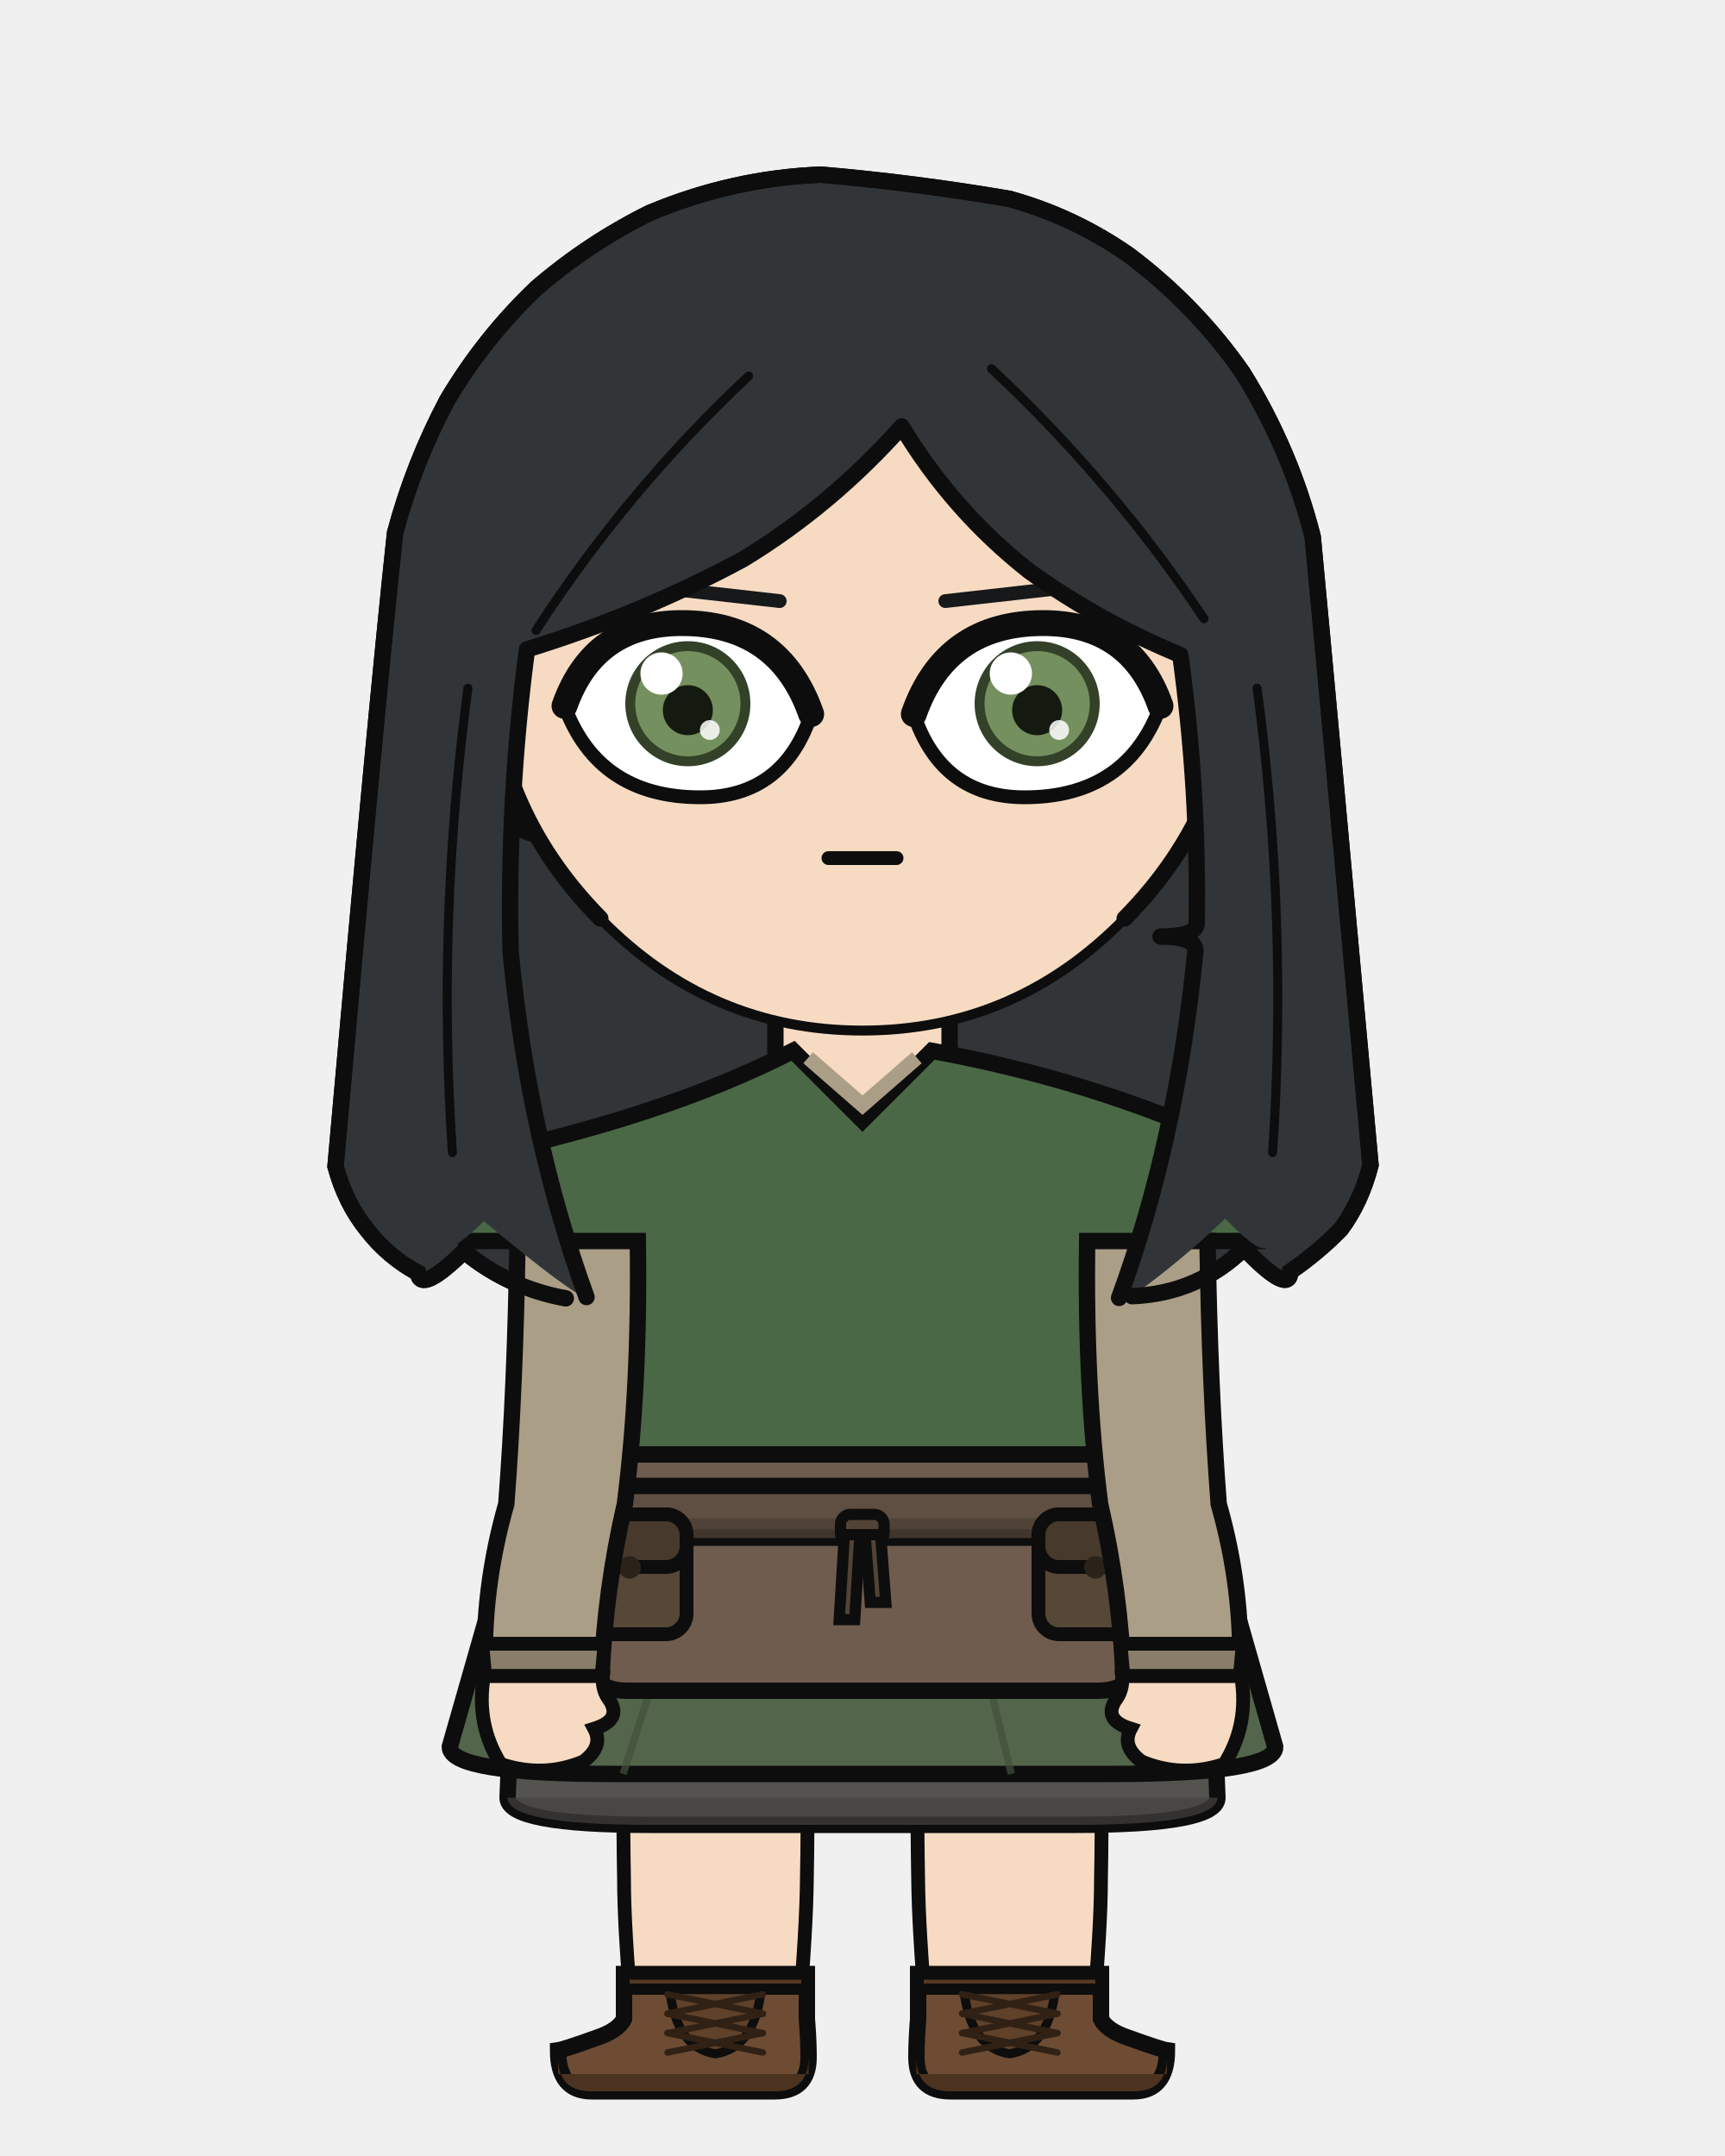
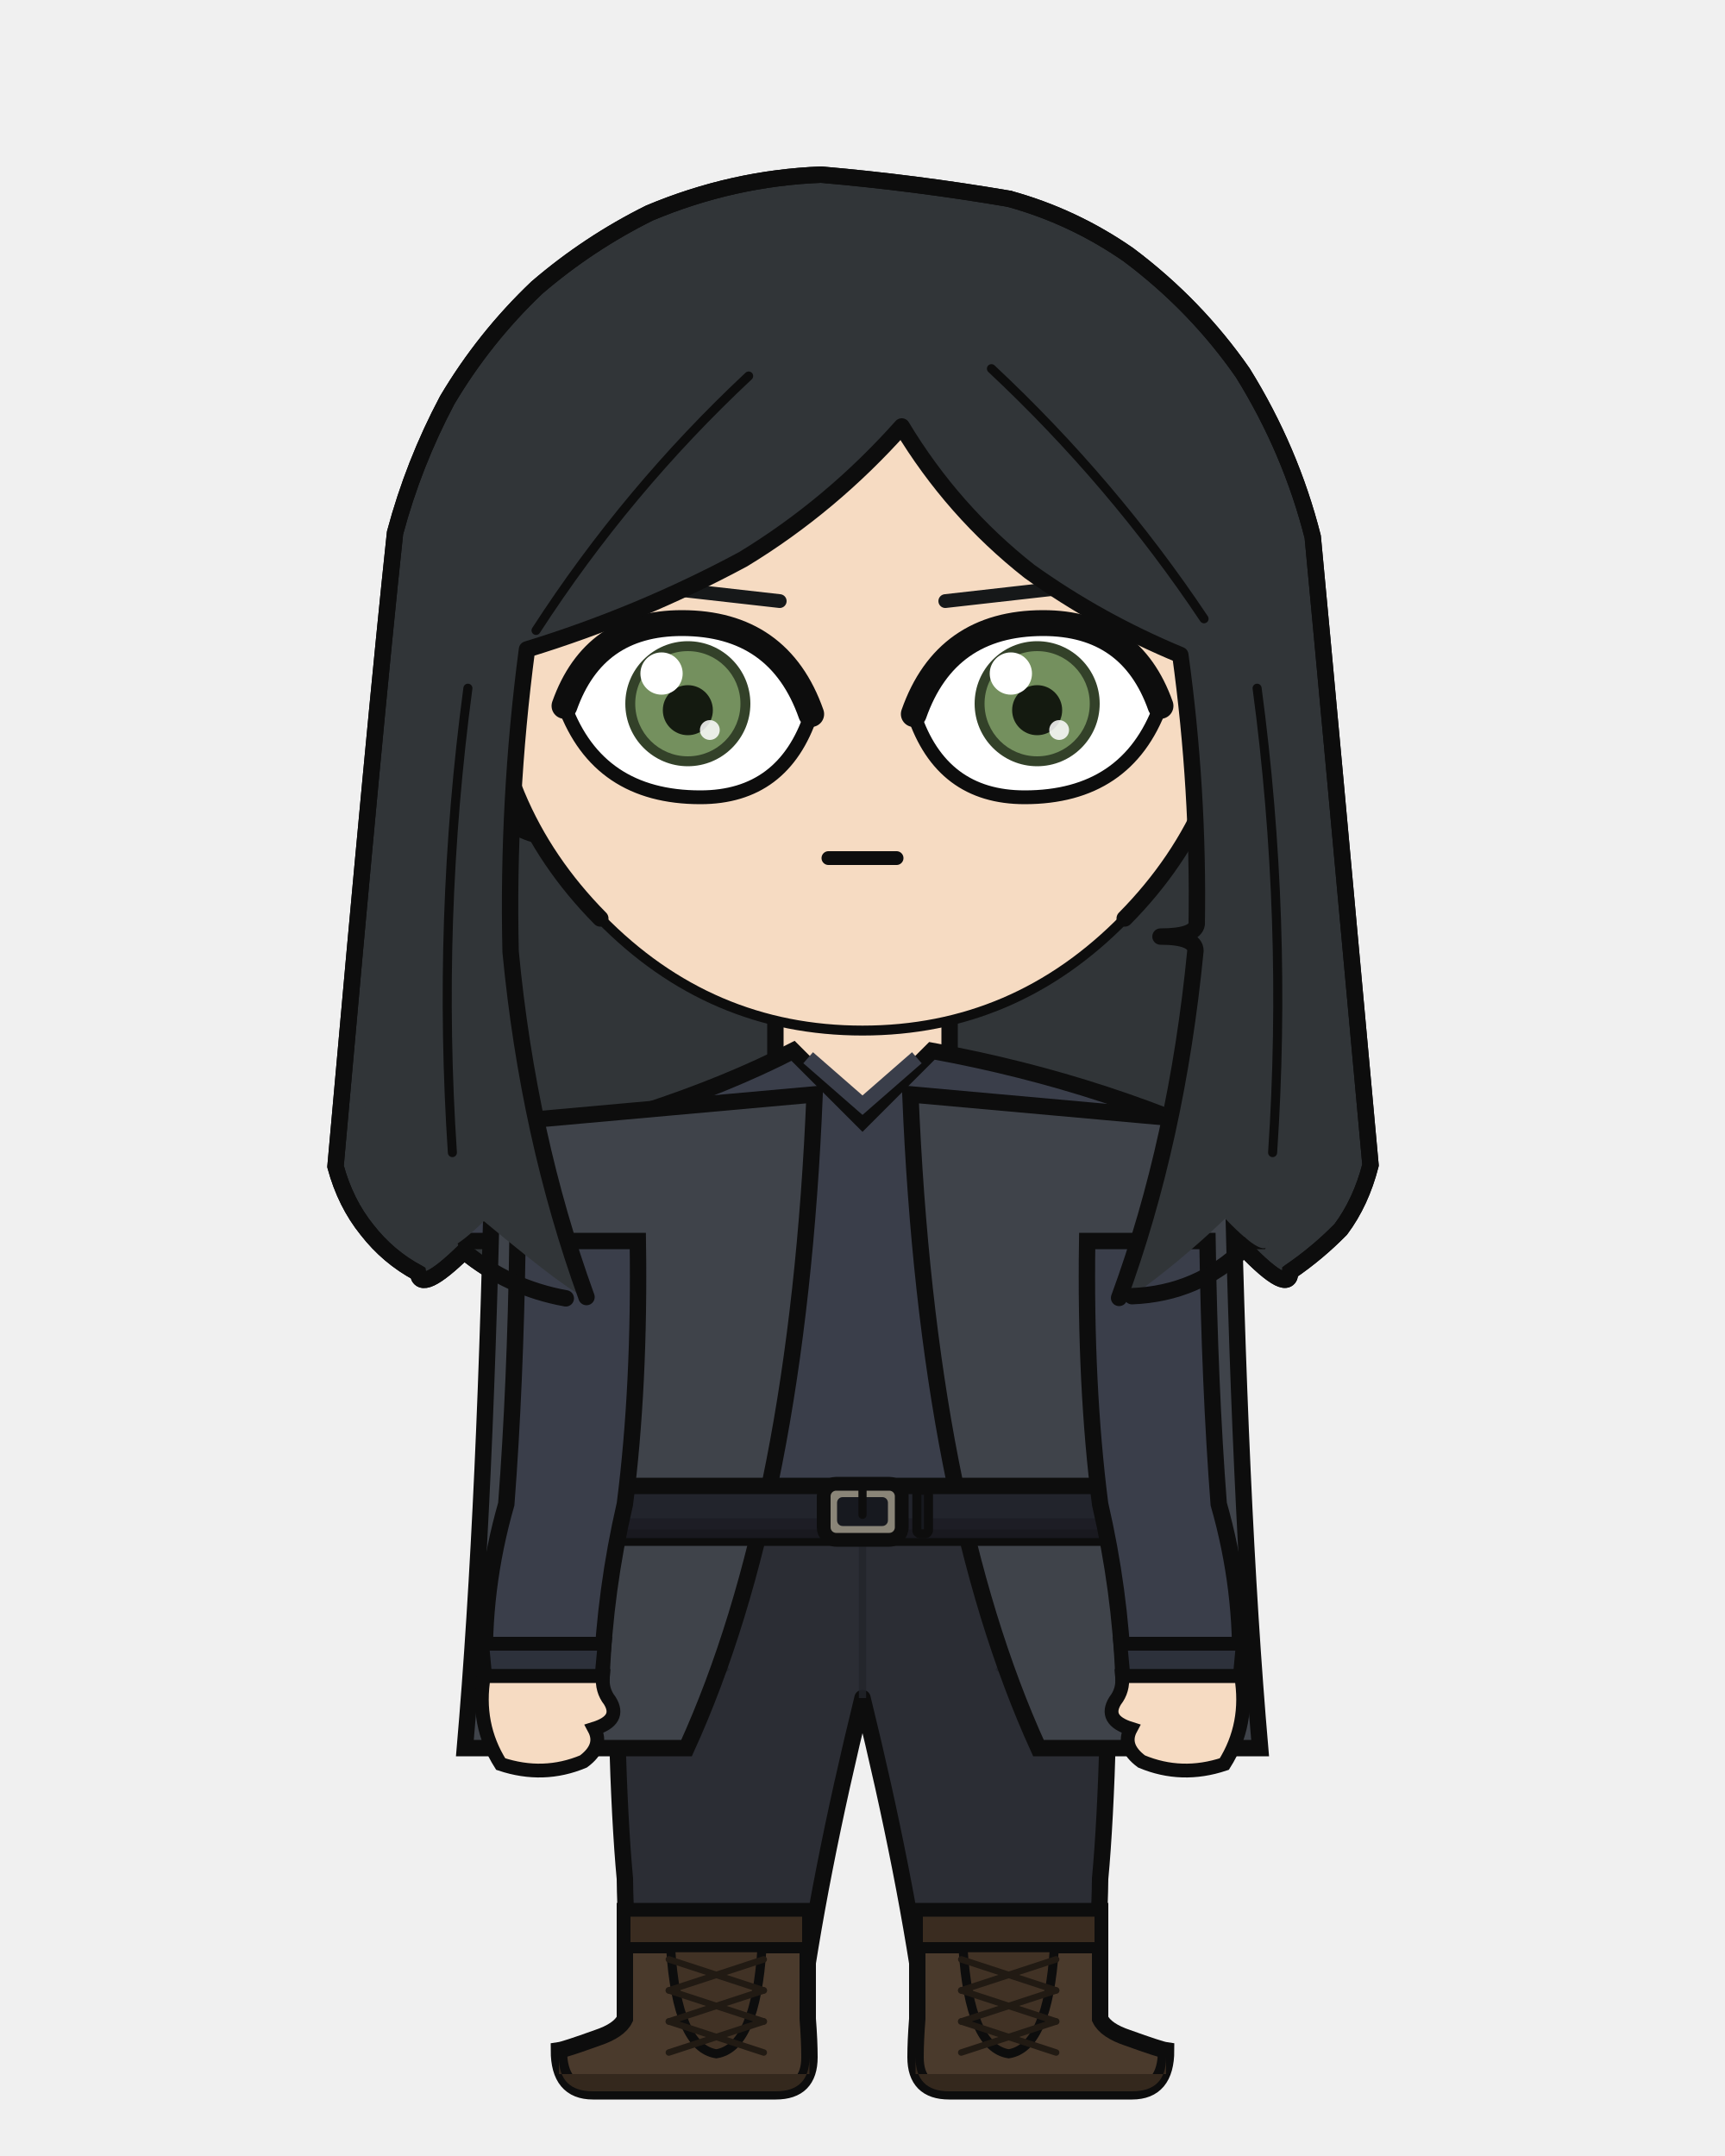
<svg xmlns="http://www.w3.org/2000/svg" width="400" height="500" viewBox="0 0 400 500">
  <defs>
    <clipPath id="hair-front">
      <path d="M 136.0 300.8 Q 122.5 263.6 118.4 220.7 Q 117.6 185.4 122.2 150.6 Q 148.3 142.6 172.3 129.7 Q 192.7 117.3 209.1 98.9 Q 220.9 118.5 238.7 132.5 Q 254.9 144.1 273.7 151.9 Q 278.0 183.2 277.5 214.3 Q 277.1 217.2 269.1 217.2 Q 277.2 217.2 277.2 220.5 Q 272.9 264.5 259.5 301.0 Q 261.0 300.8 262.5 300.6 Q 273.8 292.5 284.1 282.6 Q 294.1 293.0 294.2 287.7 Q 300.2 283.6 305.3 278.3 Q 309.9 272.4 311.9 264.2 Q 302.8 164.0 299.2 125.8 Q 294.3 106.7 283.8 89.7 Q 273.4 74.7 258.6 63.6 Q 246.5 55.2 232.3 51.3 Q 211.7 47.8 190.9 46.0 Q 171.4 46.7 153.1 54.4 Q 139.7 61.1 128.3 70.9 Q 116.6 81.9 108.5 95.6 Q 101.1 109.6 97.0 124.9 Q 92.7 164.7 84.0 264.5 Q 86.1 272.5 90.8 278.4 Q 95.5 284.5 102.1 287.9 Q 102.6 292.6 112.2 283.2 Q 133.6 301.0 136.0 300.8 Z" />
    </clipPath>
  </defs>
  <path d="M 131.2 301.1 Q 117.9 298.7 107.6 290.2 Q 97.5 300.1 96.9 295.2 Q 90.0 291.5 85.1 285.2 Q 80.1 279.0 77.8 270.5 Q 87.1 165.5 91.6 123.6 Q 95.9 107.5 103.7 92.8 Q 112.3 78.3 124.5 66.7 Q 136.5 56.4 150.6 49.4 Q 169.9 41.3 190.4 40.5 Q 212.3 42.4 234.0 46.1 Q 248.9 50.2 261.7 59.1 Q 277.3 70.8 288.2 86.5 Q 299.3 104.4 304.4 124.5 Q 308.2 164.7 317.8 270.2 Q 315.6 278.8 310.9 285.1 Q 305.5 290.6 299.2 294.9 Q 299.1 300.5 288.5 289.5 Q 277.7 300.0 262.5 300.6 Q 196.8 315.2 131.2 301.1 Z" fill="#313538" />
  <path d="M 131.2 301.1 Q 117.9 298.7 107.6 290.2 Q 97.5 300.1 96.9 295.2 Q 90.0 291.5 85.1 285.2 Q 80.1 279.0 77.8 270.5 Q 87.1 165.5 91.6 123.6 Q 95.9 107.5 103.7 92.8 Q 112.3 78.3 124.5 66.7 Q 136.5 56.4 150.6 49.4 Q 169.9 41.3 190.4 40.5 Q 212.3 42.4 234.0 46.1 Q 248.9 50.2 261.7 59.1 Q 277.3 70.8 288.2 86.5 Q 299.3 104.4 304.4 124.5 Q 308.2 164.7 317.8 270.2 Q 315.6 278.8 310.9 285.1 Q 305.5 290.6 299.2 294.9 Q 299.1 300.5 288.5 289.5 Q 277.7 300.0 262.5 300.6 Q 196.8 315.2 131.2 301.1 Z" fill="none" stroke="#0d0d0d" stroke-width="3.8" stroke-linecap="round" stroke-linejoin="round" />
  <rect x="179.8" y="225.4" width="40.3" height="40.5" rx="14.1" fill="#f6dbc2" />
  <line x1="179.8" y1="225.4" x2="179.8" y2="265.9" stroke="#0d0d0d" stroke-width="3.8" />
  <line x1="220.2" y1="225.4" x2="220.2" y2="265.9" stroke="#0d0d0d" stroke-width="3.8" />
-   <path d="M 144.5 404.1 L 187.3 404.1 Q 187.3 426.2 187.1 435.7 Q 187.0 447.1 185.2 468.2 L 146.6 468.2 Q 144.7 447.1 144.7 435.7 Q 144.5 426.2 144.5 404.1 Z" fill="#f6dbc2" stroke="#0d0d0d" stroke-width="3.2" />
-   <path d="M 187.1 457.8 L 187.1 468.2 Q 187.5 473.3 187.5 477.1 Q 187.5 485.0 179.6 485.0 L 137.2 485.0 Q 129.4 485.0 129.4 475.5 Q 130.8 475.3 138.3 472.6 Q 143.4 470.9 144.7 468.2 L 144.7 457.8 Z" fill="#6d4c33" stroke="#0d0d0d" stroke-width="3.8" />
-   <path d="M 187.5 481.0 L 129.4 481.0 L 129.4 477.1 Q 129.4 485.0 137.2 485.0 L 179.6 485.0 Q 187.5 485.0 187.5 477.1 Z" fill="#4c3320" />
-   <rect x="144.7" y="457.8" width="42.4" height="3.5" fill="#553924" stroke="#0d0d0d" stroke-width="2.6" />
-   <path d="M 155.3 461.4 L 176.5 461.4 Q 175.0 474.9 165.9 476.3 Q 156.8 474.9 155.3 461.4 Z" fill="#604129" stroke="#0d0d0d" stroke-width="2.1" />
-   <line x1="176.9" y1="462.5" x2="154.8" y2="467.0" stroke="#312115" stroke-width="1.5" stroke-linecap="round" />
-   <line x1="154.8" y1="462.5" x2="176.9" y2="467.0" stroke="#312115" stroke-width="1.5" stroke-linecap="round" />
-   <line x1="176.9" y1="467.0" x2="154.8" y2="471.5" stroke="#312115" stroke-width="1.5" stroke-linecap="round" />
-   <line x1="154.8" y1="467.0" x2="176.9" y2="471.5" stroke="#312115" stroke-width="1.5" stroke-linecap="round" />
-   <line x1="176.9" y1="471.5" x2="154.8" y2="476.0" stroke="#312115" stroke-width="1.5" stroke-linecap="round" />
-   <line x1="154.8" y1="471.5" x2="176.9" y2="476.0" stroke="#312115" stroke-width="1.5" stroke-linecap="round" />
-   <path d="M 212.7 404.1 L 255.5 404.1 Q 255.5 426.2 255.3 435.7 Q 255.3 447.1 253.4 468.2 L 214.8 468.2 Q 213.0 447.1 212.9 435.7 Q 212.7 426.2 212.7 404.1 Z" fill="#f6dbc2" stroke="#0d0d0d" stroke-width="3.2" />
-   <path d="M 212.9 457.8 L 212.9 468.2 Q 212.5 473.3 212.5 477.1 Q 212.5 485.0 220.4 485.0 L 262.8 485.0 Q 270.6 485.0 270.6 475.5 Q 269.2 475.3 261.7 472.6 Q 256.6 470.9 255.3 468.2 L 255.3 457.8 Z" fill="#6d4c33" stroke="#0d0d0d" stroke-width="3.8" />
-   <path d="M 212.5 481.0 L 270.6 481.0 L 270.6 477.1 Q 270.6 485.0 262.8 485.0 L 220.4 485.0 Q 212.5 485.0 212.5 477.1 Z" fill="#4c3320" />
-   <rect x="212.9" y="457.8" width="42.4" height="3.5" fill="#553924" stroke="#0d0d0d" stroke-width="2.6" />
-   <path d="M 223.5 461.4 L 244.7 461.4 Q 243.2 474.9 234.1 476.3 Q 225.0 474.9 223.5 461.4 Z" fill="#604129" stroke="#0d0d0d" stroke-width="2.1" />
-   <line x1="245.2" y1="462.5" x2="223.1" y2="467.0" stroke="#312115" stroke-width="1.5" stroke-linecap="round" />
-   <line x1="223.1" y1="462.5" x2="245.2" y2="467.0" stroke="#312115" stroke-width="1.5" stroke-linecap="round" />
-   <line x1="245.2" y1="467.0" x2="223.1" y2="471.5" stroke="#312115" stroke-width="1.5" stroke-linecap="round" />
-   <line x1="223.1" y1="467.0" x2="245.2" y2="471.5" stroke="#312115" stroke-width="1.5" stroke-linecap="round" />
-   <line x1="245.2" y1="471.5" x2="223.1" y2="476.0" stroke="#312115" stroke-width="1.5" stroke-linecap="round" />
-   <line x1="223.1" y1="471.5" x2="245.2" y2="476.0" stroke="#312115" stroke-width="1.5" stroke-linecap="round" />
-   <path d="M 120.4 348.8 L 117.7 416.9 Q 117.7 423.2 150.6 423.2 L 249.4 423.2 Q 282.3 423.2 282.3 416.9 L 279.6 348.8 Z" fill="#54534f" stroke="#0d0d0d" stroke-width="3.8" />
-   <path d="M 117.7 416.9 L 117.7 416.9 Q 117.7 423.2 150.6 423.2 L 249.4 423.2 Q 282.3 423.2 282.3 416.9 L 282.3 416.9 Z" fill="#43423f" opacity="0.7" />
-   <path d="M 120.4 348.8 L 104.3 405.1 Q 104.3 411.4 142.6 411.4 L 257.4 411.4 Q 295.7 411.4 295.7 405.1 L 279.6 348.8 Z" fill="#53654b" stroke="#0d0d0d" stroke-width="3.8" />
-   <line x1="158.6" y1="367.6" x2="144.5" y2="411.4" stroke="#41513a" stroke-width="1.7" opacity="0.7" />
-   <line x1="223.9" y1="367.6" x2="234.5" y2="411.4" stroke="#41513a" stroke-width="1.7" opacity="0.7" />
-   <path d="M 183.9 243.7 Q 153.5 259.3 106.9 268.9 Q 104.1 279.3 107.9 287.8 L 122.9 287.8 Q 122.9 321.4 121.6 348.8 Q 113.0 364.6 113.0 377.5 L 287.0 377.5 Q 287.0 364.6 278.4 348.8 Q 277.1 321.4 277.1 287.8 L 292.1 287.8 Q 295.9 279.3 293.1 268.9 Q 257.7 251.3 216.1 243.7 L 200.0 259.8 Z" fill="#4a6845" stroke="#0d0d0d" stroke-width="3.8" />
-   <path d="M 187.4 245.3 L 200.0 256.3 L 212.6 245.3" fill="none" stroke="#ab9e86" stroke-width="3.4" />
-   <path d="M 142.0 337.3 L 136.5 383.3 Q 136.5 392.1 145.4 392.1 L 254.6 392.1 Q 263.5 392.1 263.5 383.3 L 258.0 337.3 Z" fill="#6f5c4e" stroke="#0d0d0d" stroke-width="3.8" />
-   <rect x="119.2" y="344.6" width="161.6" height="12.0" rx="2.2" fill="#5f4f42" stroke="#0d0d0d" stroke-width="3.8" />
-   <rect x="119.2" y="352.1" width="161.6" height="4.6" rx="2.2" fill="#4c3e33" opacity="0.8" />
-   <rect x="194.9" y="351.2" width="10.1" height="6.6" rx="2.3" fill="#524337" stroke="#0d0d0d" stroke-width="2.6" />
-   <path d="M 195.8 355.9 L 199.4 355.9 L 198.2 375.6 L 194.6 375.6 Z" fill="#524337" stroke="#0d0d0d" stroke-width="2.6" />
-   <path d="M 200.6 355.9 L 204.2 355.9 L 205.4 371.6 L 201.8 371.6 Z" fill="#524337" stroke="#0d0d0d" stroke-width="2.6" />
-   <rect x="132.8" y="351.2" width="26.4" height="27.8" rx="4.8" fill="#564737" stroke="#0d0d0d" stroke-width="3.2" />
-   <rect x="132.8" y="351.2" width="26.4" height="12.2" rx="4.8" fill="#47392b" stroke="#0d0d0d" stroke-width="3.2" />
-   <circle cx="146.0" cy="363.5" r="2.6" fill="#2b231a" />
-   <rect x="240.8" y="351.2" width="26.4" height="27.8" rx="4.8" fill="#564737" stroke="#0d0d0d" stroke-width="3.2" />
-   <rect x="240.8" y="351.2" width="26.4" height="12.2" rx="4.8" fill="#47392b" stroke="#0d0d0d" stroke-width="3.2" />
-   <circle cx="254.0" cy="363.5" r="2.6" fill="#2b231a" />
-   <path d="M 147.9 287.8 L 120.0 287.8 Q 119.5 321.4 117.4 348.8 Q 111.7 368.7 112.5 388.7 L 139.5 388.7 Q 140.3 368.7 144.9 348.8 Q 148.4 321.4 147.9 287.8 Z" fill="#ab9e86" stroke="#0d0d0d" stroke-width="3.8" />
-   <path d="M 111.8 381.2 L 140.2 381.2 L 139.5 388.7 L 112.5 388.7 Z" fill="#897e69" stroke="#0d0d0d" stroke-width="3.2" />
+   <path d="M 142.5 350.6 L 257.5 350.6 Q 257.5 410.2 255.1 435.7 Q 255.0 447.1 253.2 468.2 L 214.6 468.2 Q 210.3 435.7 200.0 393.8 Q 189.7 435.7 185.4 468.2 L 146.8 468.2 Q 145.0 447.1 144.9 435.7 Q 142.5 410.2 142.5 350.6 Z" fill="#2b2d34" stroke="#0d0d0d" stroke-width="3.8" stroke-linejoin="round" />
+   <line x1="200.0" y1="355.8" x2="200.0" y2="393.8" stroke="#22242a" stroke-width="1.7" opacity="0.8" />
+   <path d="M 144.9 357.5 Q 156.7 370.5 168.5 387.7" fill="none" stroke="#22242a" stroke-width="1.7" opacity="0.8" />
+   <path d="M 255.1 357.5 Q 243.3 370.5 231.5 387.7" fill="none" stroke="#22242a" stroke-width="1.7" opacity="0.8" />
+   <path d="M 187.3 443.2 L 187.3 468.2 Q 187.7 473.3 187.7 477.1 Q 187.7 485.0 179.9 485.0 L 137.5 485.0 Q 129.6 485.0 129.6 475.5 Q 131.0 475.3 138.5 472.6 Q 143.6 470.9 144.9 468.2 L 144.9 443.2 Z" fill="#4a3a2c" stroke="#0d0d0d" stroke-width="3.8" />
+   <path d="M 187.7 481.0 L 129.6 481.0 L 129.6 477.1 Q 129.6 485.0 137.5 485.0 L 179.9 485.0 Q 187.7 485.0 187.7 477.1 Z" fill="#34281d" />
+   <rect x="144.9" y="443.2" width="42.4" height="8.5" fill="#3a2c20" stroke="#0d0d0d" stroke-width="2.6" />
+   <path d="M 155.5 451.7 L 176.7 451.7 Q 175.2 474.9 166.1 476.3 Q 157.0 474.9 155.5 451.7 Z" fill="#413225" stroke="#0d0d0d" stroke-width="2.1" />
+   <line x1="177.1" y1="454.4" x2="155.1" y2="461.6" stroke="#211a13" stroke-width="1.5" stroke-linecap="round" />
+   <line x1="155.1" y1="454.4" x2="177.1" y2="461.6" stroke="#211a13" stroke-width="1.5" stroke-linecap="round" />
+   <line x1="177.1" y1="461.6" x2="155.1" y2="468.8" stroke="#211a13" stroke-width="1.5" stroke-linecap="round" />
+   <line x1="155.1" y1="461.6" x2="177.1" y2="468.8" stroke="#211a13" stroke-width="1.5" stroke-linecap="round" />
+   <line x1="177.1" y1="468.8" x2="155.1" y2="476.0" stroke="#211a13" stroke-width="1.5" stroke-linecap="round" />
+   <line x1="155.1" y1="468.8" x2="177.1" y2="476.0" stroke="#211a13" stroke-width="1.5" stroke-linecap="round" />
+   <path d="M 212.7 443.2 L 212.7 468.2 Q 212.3 473.3 212.3 477.1 Q 212.3 485.0 220.1 485.0 L 262.5 485.0 Q 270.4 485.0 270.4 475.5 Q 269.0 475.3 261.5 472.6 Q 256.4 470.9 255.1 468.2 L 255.1 443.2 Z" fill="#4a3a2c" stroke="#0d0d0d" stroke-width="3.8" />
+   <path d="M 212.3 481.0 L 270.4 481.0 L 270.4 477.1 Q 270.4 485.0 262.5 485.0 L 220.1 485.0 Q 212.3 485.0 212.3 477.1 Z" fill="#34281d" />
+   <rect x="212.7" y="443.2" width="42.4" height="8.5" fill="#3a2c20" stroke="#0d0d0d" stroke-width="2.6" />
+   <path d="M 223.3 451.7 L 244.5 451.7 Q 243.0 474.9 233.9 476.3 Q 224.8 474.9 223.3 451.7 Z" fill="#413225" stroke="#0d0d0d" stroke-width="2.1" />
+   <line x1="244.9" y1="454.4" x2="222.9" y2="461.6" stroke="#211a13" stroke-width="1.5" stroke-linecap="round" />
+   <line x1="222.9" y1="454.4" x2="244.9" y2="461.6" stroke="#211a13" stroke-width="1.5" stroke-linecap="round" />
+   <line x1="244.9" y1="461.6" x2="222.9" y2="468.8" stroke="#211a13" stroke-width="1.5" stroke-linecap="round" />
+   <line x1="222.9" y1="461.6" x2="244.9" y2="468.8" stroke="#211a13" stroke-width="1.5" stroke-linecap="round" />
+   <line x1="244.9" y1="468.8" x2="222.9" y2="476.0" stroke="#211a13" stroke-width="1.5" stroke-linecap="round" />
+   <line x1="222.9" y1="468.8" x2="244.9" y2="476.0" stroke="#211a13" stroke-width="1.5" stroke-linecap="round" />
+   <path d="M 183.9 243.7 Q 153.5 259.3 106.9 268.9 Q 104.1 279.3 107.9 287.8 L 122.9 287.8 Q 122.9 321.4 121.6 348.8 Q 120.8 349.8 120.8 350.6 L 279.2 350.6 Q 279.2 349.8 278.4 348.8 Q 277.1 321.4 277.1 287.8 L 292.1 287.8 Q 295.9 279.3 293.1 268.9 Q 257.7 251.3 216.1 243.7 L 200.0 259.8 Z" fill="#3a3e4a" stroke="#0d0d0d" stroke-width="3.8" />
+   <path d="M 187.4 245.3 L 200.0 256.3 L 212.6 245.3" fill="none" stroke="#3a3e4a" stroke-width="3.4" />
+   <path d="M 188.9 253.8 L 114.4 260.5 Q 112.7 348.8 107.8 405.4 L 159.2 405.4 Q 185.0 348.8 188.9 253.8 Z" fill="#3f434a" stroke="#0d0d0d" stroke-width="3.8" />
+   <path d="M 211.1 253.8 L 285.6 260.5 Q 287.3 348.8 292.2 405.4 L 240.8 405.4 Q 215.0 348.8 211.1 253.8 Z" fill="#3f434a" stroke="#0d0d0d" stroke-width="3.8" />
+   <rect x="119.2" y="344.6" width="161.6" height="12.0" rx="2.2" fill="#22242c" stroke="#0d0d0d" stroke-width="3.8" />
+   <rect x="119.2" y="352.1" width="161.6" height="4.6" rx="2.2" fill="#1b1c23" opacity="0.8" />
+   <rect x="191.0" y="344.1" width="18.1" height="13.0" rx="2.9" fill="#8a8578" stroke="#0d0d0d" stroke-width="3.2" />
+   <rect x="194.1" y="347.2" width="11.8" height="6.7" rx="1.3" fill="#17191f" />
+   <line x1="200.0" y1="344.1" x2="200.0" y2="351.3" stroke="#0d0d0d" stroke-width="1.9" stroke-linecap="round" />
+   <rect x="212.6" y="345.6" width="2.7" height="10.1" rx="0.8" fill="#17191f" stroke="#0d0d0d" stroke-width="2.1" />
+   <path d="M 147.9 287.8 L 120.0 287.8 Q 119.5 321.4 117.4 348.8 Q 111.7 368.7 112.5 388.7 L 139.5 388.7 Q 140.3 368.7 144.9 348.8 Q 148.4 321.4 147.9 287.8 Z" fill="#3a3e4a" stroke="#0d0d0d" stroke-width="3.8" />
+   <path d="M 111.8 381.2 L 140.2 381.2 L 139.5 388.7 L 112.5 388.7 Z" fill="#2d313b" stroke="#0d0d0d" stroke-width="3.2" />
  <path d="M 112.2 388.7 Q 110.3 399.9 116.1 409.1 Q 126.0 412.4 135.3 408.5 Q 140.0 405.0 137.8 400.9 Q 144.2 398.9 141.4 394.4 Q 139.5 392.0 139.8 388.7 Z" fill="#f6dbc2" stroke="#0d0d0d" stroke-width="3.2" />
-   <path d="M 252.1 287.8 L 280.0 287.8 Q 280.5 321.4 282.6 348.8 Q 288.3 368.7 287.5 388.7 L 260.5 388.7 Q 259.7 368.7 255.1 348.8 Q 251.6 321.4 252.1 287.8 Z" fill="#ab9e86" stroke="#0d0d0d" stroke-width="3.8" />
-   <path d="M 259.8 381.2 L 288.2 381.2 L 287.5 388.7 L 260.5 388.7 Z" fill="#897e69" stroke="#0d0d0d" stroke-width="3.2" />
+   <path d="M 252.1 287.8 L 280.0 287.8 Q 280.5 321.4 282.6 348.8 Q 288.3 368.7 287.5 388.7 L 260.5 388.7 Q 259.7 368.7 255.1 348.8 Q 251.6 321.4 252.1 287.8 Z" fill="#3a3e4a" stroke="#0d0d0d" stroke-width="3.8" />
+   <path d="M 259.8 381.2 L 288.2 381.2 L 287.5 388.7 L 260.5 388.7 Z" fill="#2d313b" stroke="#0d0d0d" stroke-width="3.2" />
  <path d="M 287.8 388.7 Q 289.7 399.9 283.9 409.1 Q 274.0 412.4 264.7 408.5 Q 260.0 405.0 262.2 400.9 Q 255.8 398.9 258.6 394.4 Q 260.5 392.0 260.2 388.7 Z" fill="#f6dbc2" stroke="#0d0d0d" stroke-width="3.2" />
  <path d="M 113.1 153.2 Q 108.1 153.5 104.9 158.7 Q 102.2 164.3 104.0 173.5 Q 106.7 180.0 110.7 184.8 Q 118.2 192.2 124.7 193.7 Z" fill="#f6dbc2" />
  <path d="M 113.1 153.2 Q 108.1 153.5 104.9 158.7 Q 102.2 164.3 104.0 173.5 Q 106.7 180.0 110.7 184.8 Q 118.2 192.2 124.7 193.7" fill="none" stroke="#0d0d0d" stroke-width="3.8" stroke-linecap="round" />
  <path d="M 106.6 169.6 Q 105.6 165.1 106.4 163.5 Q 107.3 162.5 108.9 163.7 Q 110.8 166.9 112.9 170.5 Q 110.9 170.6 112.6 178.1 Q 115.4 182.8 117.1 182.8" fill="none" stroke="#0d0d0d" stroke-width="2.1" stroke-linecap="round" />
  <path d="M 286.9 153.2 Q 291.9 153.5 295.1 158.7 Q 297.8 164.3 296.0 173.5 Q 293.3 180.0 289.3 184.8 Q 281.8 192.2 275.3 193.7 Z" fill="#f6dbc2" />
  <path d="M 286.9 153.2 Q 291.9 153.5 295.1 158.7 Q 297.8 164.3 296.0 173.5 Q 293.3 180.0 289.3 184.8 Q 281.8 192.2 275.3 193.7" fill="none" stroke="#0d0d0d" stroke-width="3.8" stroke-linecap="round" />
  <path d="M 293.4 169.6 Q 294.4 165.1 293.6 163.5 Q 292.7 162.5 291.1 163.7 Q 289.2 166.9 287.1 170.5 Q 289.1 170.6 287.4 178.1 Q 284.6 182.8 282.9 182.8" fill="none" stroke="#0d0d0d" stroke-width="2.1" stroke-linecap="round" />
  <path d="M 200.0 62.6 Q 236.1 62.6 261.6 88.3 Q 287.1 114.1 286.9 150.6 Q 286.4 187.1 260.8 213.0 Q 235.4 239.0 200.0 239.0 Q 164.6 239.0 139.2 213.0 Q 113.6 187.1 113.1 150.6 Q 112.9 114.1 138.4 88.3 Q 163.9 62.6 200.0 62.6 Z" fill="#f6dbc2" />
  <path d="M 139.2 213.0 Q 113.6 187.1 113.1 150.6 Q 112.9 114.1 138.4 88.3 Q 163.9 62.6 200.0 62.6 Q 236.1 62.6 261.6 88.3 Q 287.1 114.1 286.9 150.6 Q 286.4 187.1 260.8 213.0" fill="none" stroke="#0d0d0d" stroke-width="3.8" stroke-linecap="round" />
  <path d="M 260.8 213.0 Q 235.4 239.0 200.0 239.0 Q 164.6 239.0 139.2 213.0" fill="none" stroke="#0d0d0d" stroke-width="2.3" stroke-linecap="round" />
  <line x1="180.8" y1="139.4" x2="138.3" y2="134.6" stroke="#161819" stroke-width="3.2" stroke-linecap="round" />
  <defs>
    <clipPath id="eye-l">
      <path d="M 188.1 165.6 Q 180.7 144.5 158.1 144.5 Q 137.7 144.5 130.9 163.7 Q 138.7 184.9 162.4 184.9 Q 181.7 184.9 188.1 165.6 Z" />
    </clipPath>
  </defs>
  <path d="M 188.1 165.6 Q 180.7 144.5 158.1 144.5 Q 137.7 144.5 130.9 163.7 Q 138.7 184.9 162.4 184.9 Q 181.7 184.9 188.1 165.6 Z" fill="white" stroke="#0d0d0d" stroke-width="3.2" />
  <g clip-path="url(#eye-l)">
    <circle cx="159.5" cy="163.2" r="14.5" fill="#334129" />
    <circle cx="159.5" cy="163.2" r="12.2" fill="#74905e" />
    <circle cx="159.5" cy="164.7" r="5.8" fill="#141a10" />
    <circle cx="153.4" cy="156.2" r="4.9" fill="white" />
    <circle cx="164.6" cy="169.3" r="2.3" fill="white" opacity="0.85" />
  </g>
  <path d="M 188.1 165.6 Q 180.7 144.5 158.1 144.5 Q 137.7 144.5 130.9 163.7" fill="none" stroke="#0d0d0d" stroke-width="6.0" stroke-linecap="round" />
  <line x1="219.2" y1="139.4" x2="261.7" y2="134.6" stroke="#161819" stroke-width="3.2" stroke-linecap="round" />
  <defs>
    <clipPath id="eye-r">
      <path d="M 211.9 165.6 Q 219.3 144.5 241.9 144.5 Q 262.3 144.5 269.1 163.7 Q 261.3 184.9 237.6 184.9 Q 218.3 184.9 211.9 165.6 Z" />
    </clipPath>
  </defs>
  <path d="M 211.9 165.6 Q 219.3 144.5 241.9 144.5 Q 262.3 144.5 269.1 163.7 Q 261.3 184.9 237.6 184.9 Q 218.3 184.9 211.9 165.6 Z" fill="white" stroke="#0d0d0d" stroke-width="3.2" />
  <g clip-path="url(#eye-r)">
    <circle cx="240.5" cy="163.2" r="14.5" fill="#334129" />
    <circle cx="240.5" cy="163.2" r="12.2" fill="#74905e" />
    <circle cx="240.5" cy="164.7" r="5.8" fill="#141a10" />
    <circle cx="234.4" cy="156.2" r="4.9" fill="white" />
    <circle cx="245.6" cy="169.3" r="2.3" fill="white" opacity="0.85" />
  </g>
  <path d="M 211.9 165.6 Q 219.3 144.5 241.9 144.5 Q 262.3 144.5 269.1 163.7" fill="none" stroke="#0d0d0d" stroke-width="6.0" stroke-linecap="round" />
  <path d="M 192.1 199.0 Q 200.0 199.0 207.9 199.0" fill="none" stroke="#0d0d0d" stroke-width="3.2" stroke-linecap="round" />
  <path d="M 136.0 300.8 Q 122.5 263.6 118.4 220.7 Q 117.6 185.4 122.2 150.6 Q 148.3 142.6 172.3 129.7 Q 192.7 117.3 209.1 98.9 Q 220.9 118.5 238.7 132.5 Q 254.9 144.1 273.7 151.9 Q 278.0 183.2 277.5 214.3 Q 277.1 217.2 269.1 217.2 Q 277.2 217.2 277.2 220.5 Q 272.9 264.5 259.5 301.0 Q 261.0 300.8 262.5 300.6 Q 273.8 292.5 284.1 282.6 Q 294.1 293.0 294.2 287.7 Q 300.2 283.6 305.3 278.3 Q 309.9 272.4 311.9 264.2 Q 302.8 164.0 299.2 125.8 Q 294.3 106.7 283.8 89.7 Q 273.4 74.7 258.6 63.6 Q 246.5 55.2 232.3 51.3 Q 211.7 47.8 190.9 46.0 Q 171.4 46.7 153.1 54.4 Q 139.7 61.1 128.3 70.9 Q 116.6 81.9 108.5 95.6 Q 101.1 109.6 97.0 124.9 Q 92.7 164.7 84.0 264.5 Q 86.1 272.5 90.8 278.4 Q 95.5 284.5 102.1 287.9 Q 102.6 292.6 112.2 283.2 Q 133.6 301.0 136.0 300.8 Z" fill="#313538" />
  <path d="M 136.0 300.8 Q 122.5 263.6 118.4 220.7 Q 117.6 185.4 122.2 150.6 Q 148.3 142.6 172.3 129.7 Q 192.7 117.3 209.1 98.9 Q 220.9 118.5 238.7 132.5 Q 254.9 144.1 273.7 151.9 Q 278.0 183.2 277.5 214.3 Q 277.1 217.2 269.1 217.2 Q 277.2 217.2 277.2 220.5 Q 272.9 264.5 259.5 301.0" fill="none" stroke="#0d0d0d" stroke-width="3.8" stroke-linecap="round" stroke-linejoin="round" />
  <path d="M 262.5 300.6 Q 277.7 300.0 288.5 289.5 Q 299.1 300.5 299.2 294.9 Q 305.5 290.6 310.9 285.1 Q 315.6 278.8 317.8 270.2 Q 308.2 164.7 304.4 124.5 Q 299.3 104.4 288.2 86.5 Q 277.3 70.8 261.7 59.1 Q 248.9 50.2 234.0 46.1" fill="none" stroke="#0d0d0d" stroke-width="3.8" stroke-linecap="round" />
  <path d="M 131.2 301.1 Q 117.9 298.7 107.6 290.2 Q 97.5 300.1 96.9 295.2 Q 90.0 291.5 85.1 285.2 Q 80.1 279.0 77.8 270.5 Q 87.1 165.5 91.6 123.6 Q 95.9 107.5 103.7 92.8 Q 112.3 78.3 124.5 66.7 Q 136.5 56.4 150.6 49.4 Q 169.9 41.3 190.4 40.5 Q 212.3 42.4 234.0 46.1" fill="none" stroke="#0d0d0d" stroke-width="3.8" stroke-linecap="round" />
  <path d="M 173.6 87.2 Q 145.4 113.6 124.3 146.2" fill="none" stroke="#0d0d0d" stroke-width="2.1" stroke-linecap="round" clip-path="url(#hair-front)" />
  <path d="M 229.9 85.5 Q 258.1 111.9 279.2 143.5" fill="none" stroke="#0d0d0d" stroke-width="2.1" stroke-linecap="round" clip-path="url(#hair-front)" />
  <path d="M 108.5 159.6 Q 101.3 213.4 104.9 267.3" fill="none" stroke="#0d0d0d" stroke-width="2.1" stroke-linecap="round" clip-path="url(#hair-front)" />
  <path d="M 291.5 159.6 Q 298.7 213.4 295.1 267.3" fill="none" stroke="#0d0d0d" stroke-width="2.1" stroke-linecap="round" clip-path="url(#hair-front)" />
</svg>
